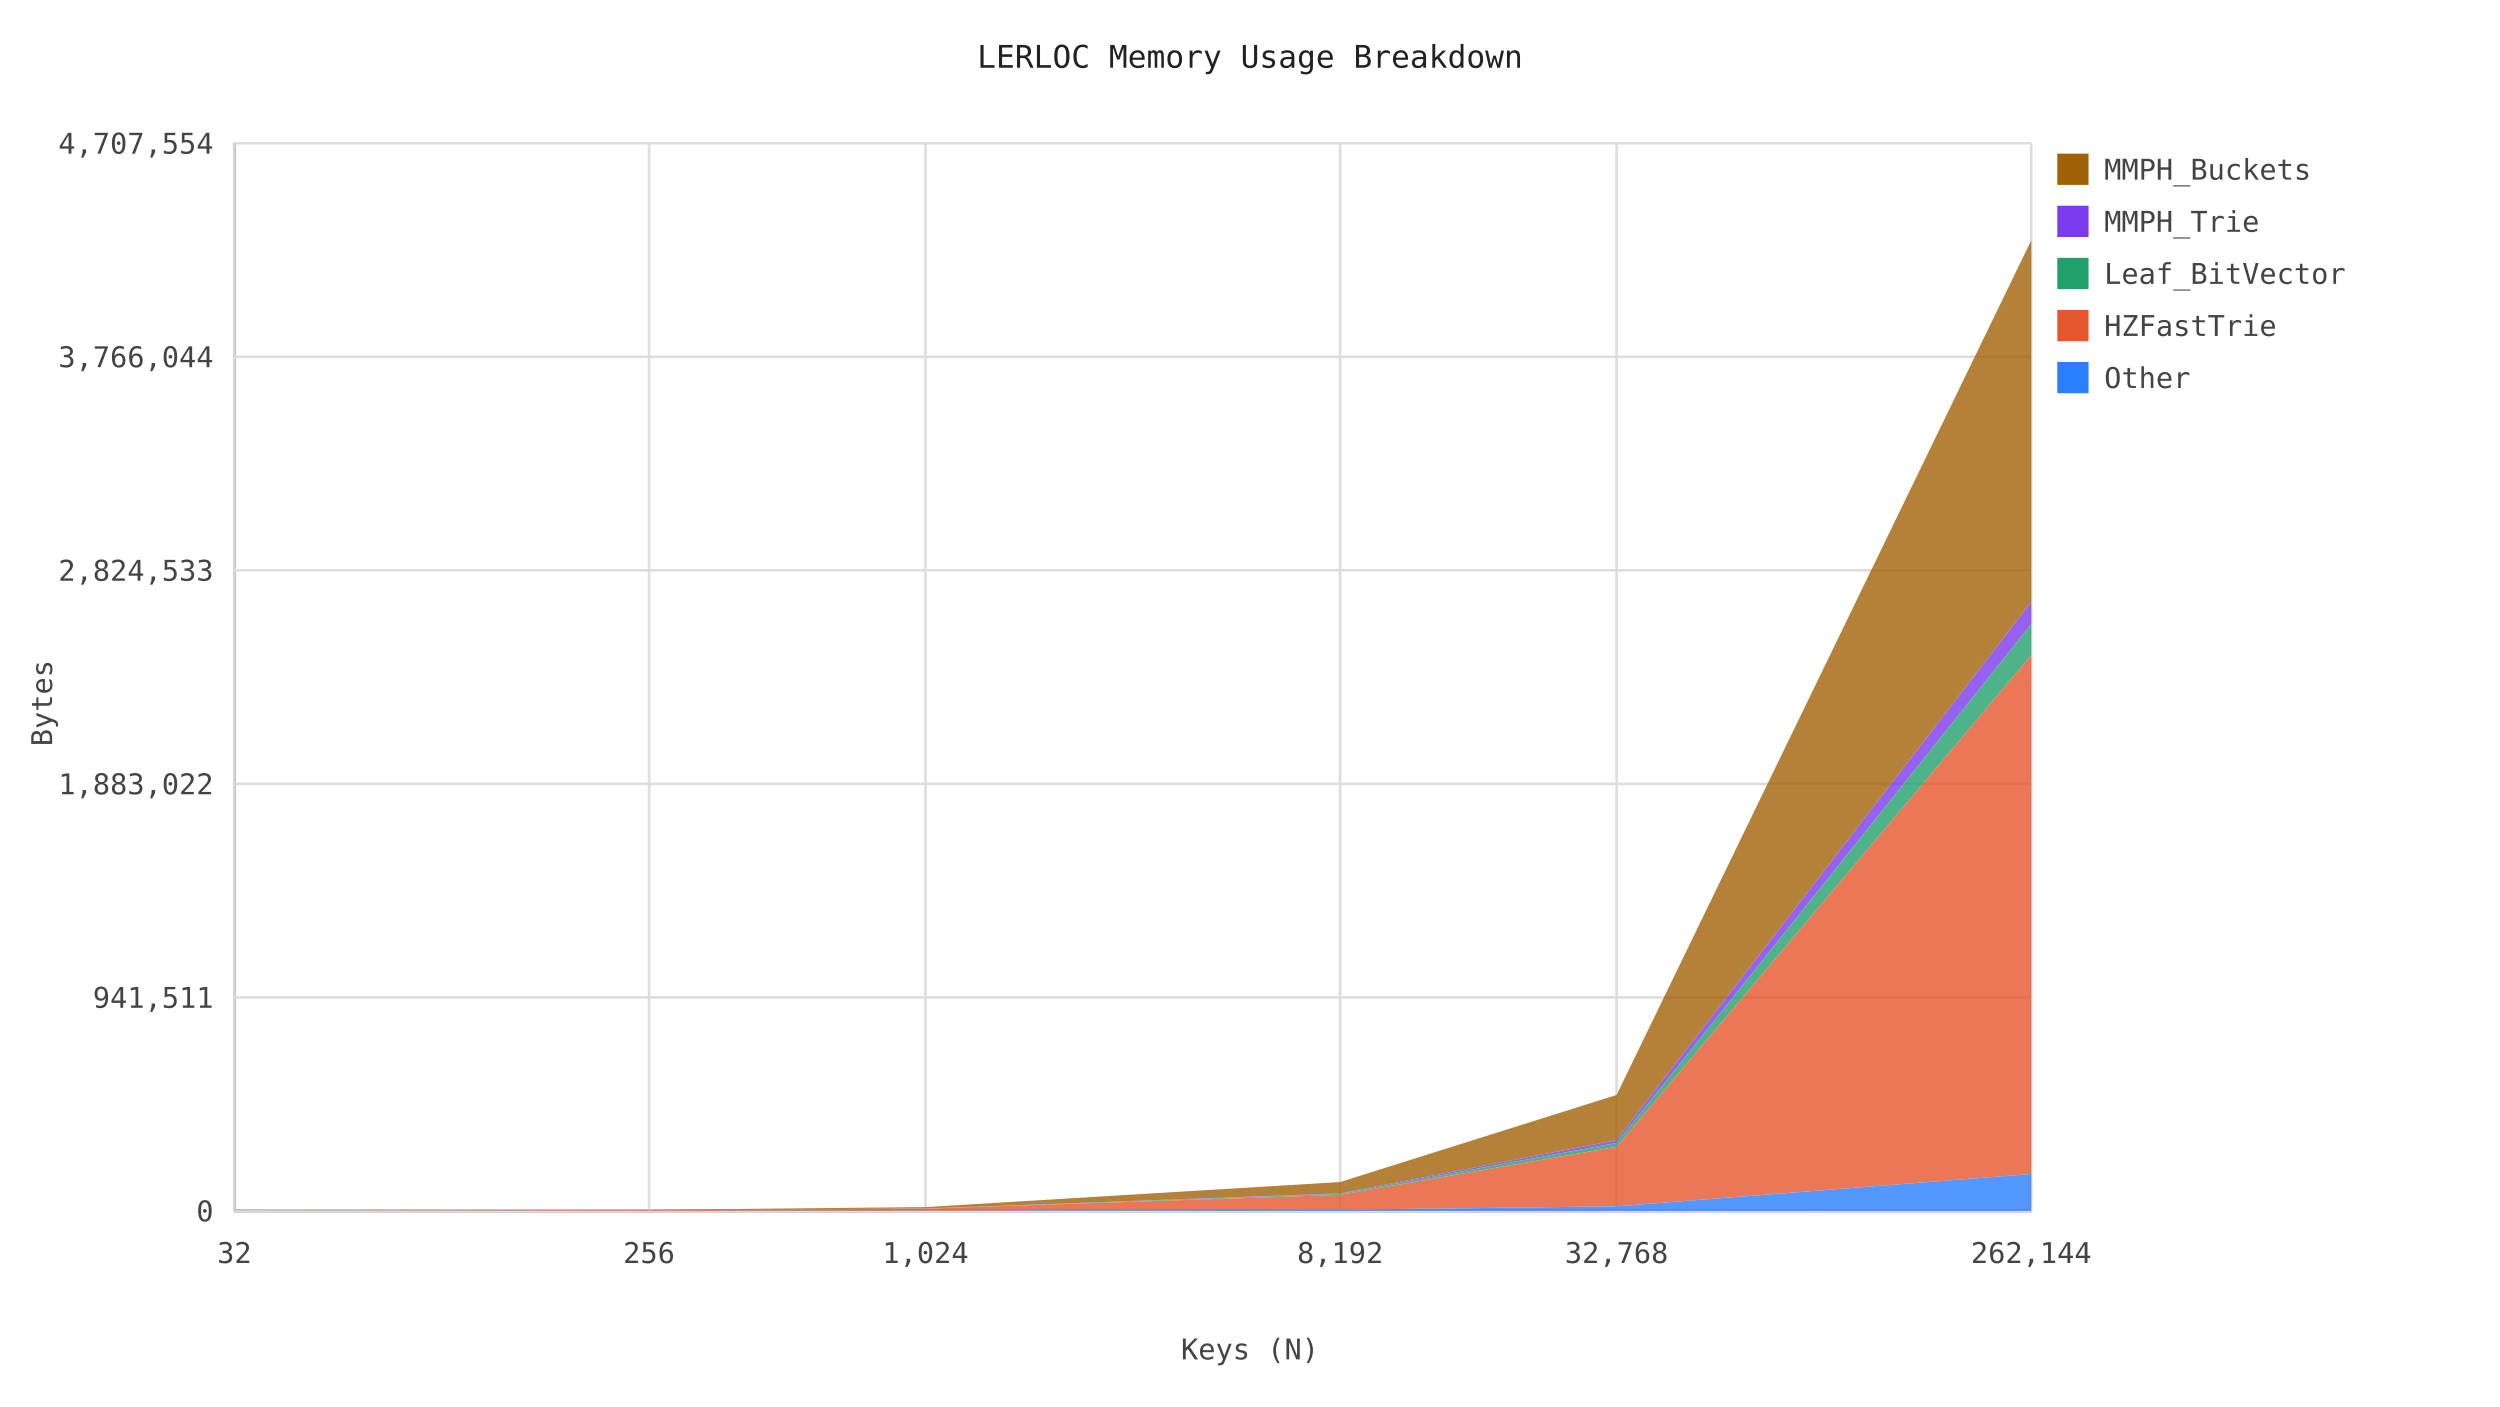
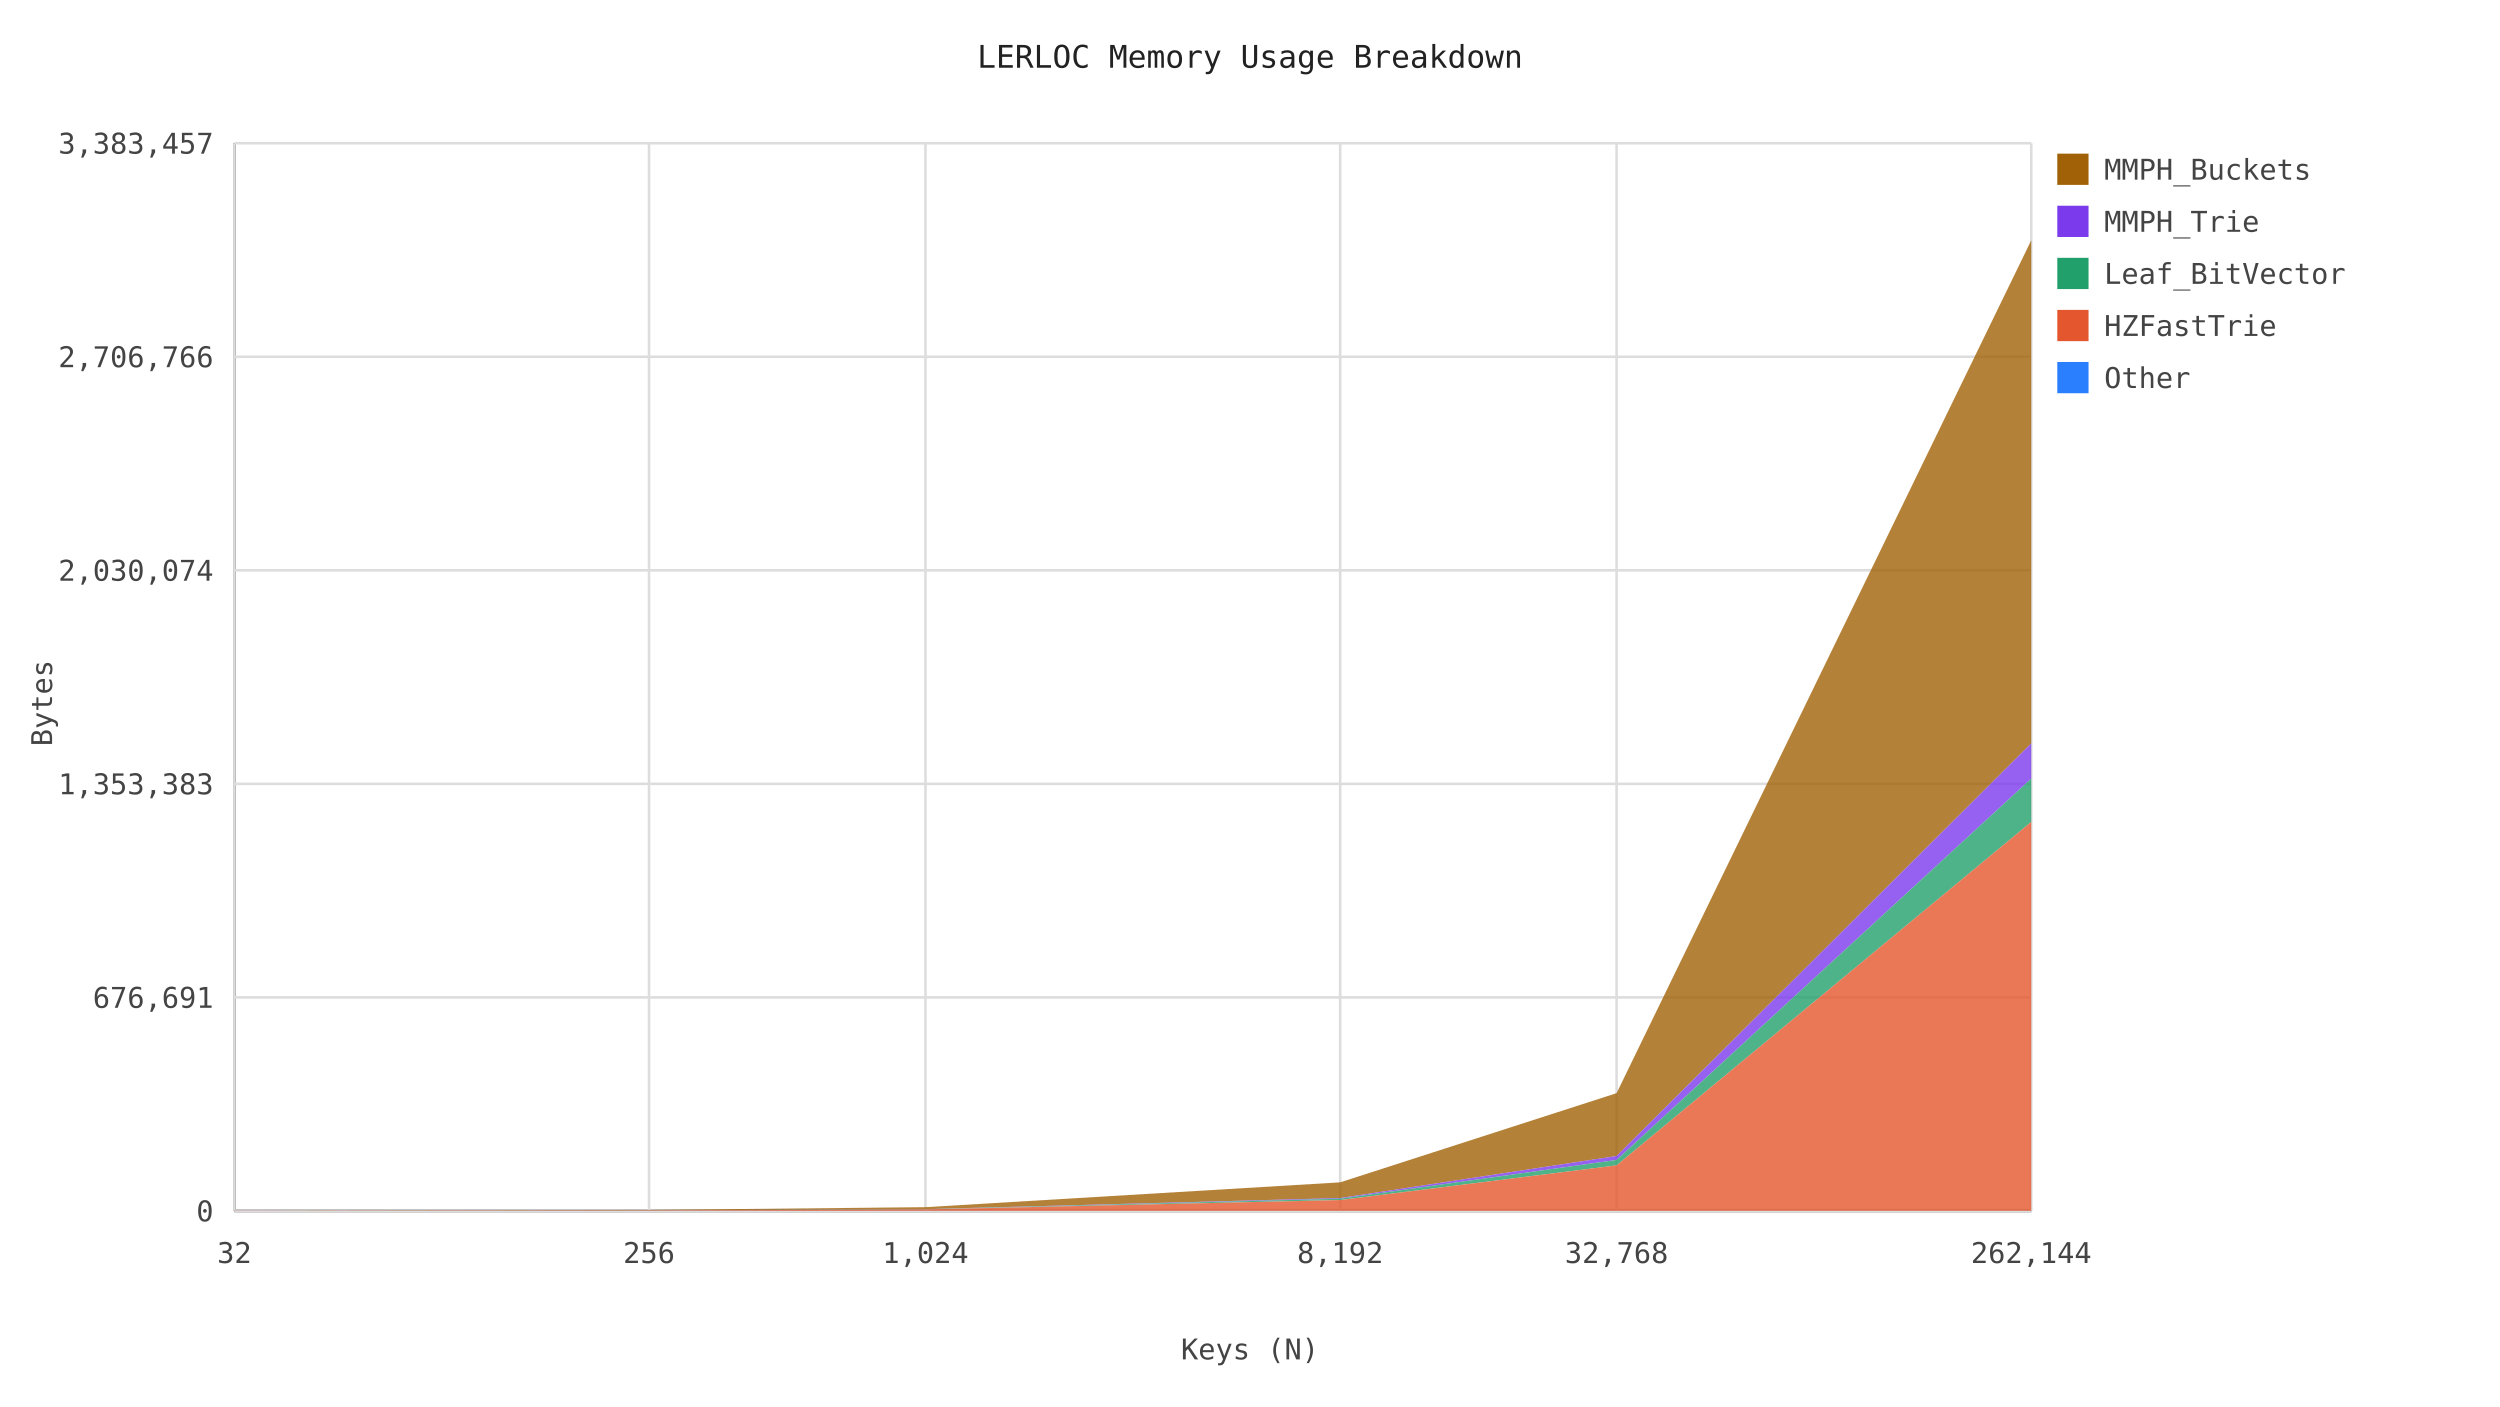
<svg xmlns="http://www.w3.org/2000/svg" width="960.0" height="540.0" viewBox="0 0 960.0 540.0">
  <style>text{font-family:Menlo,Monaco,monospace;font-size:12px;fill:#222} .axis{stroke:#333;stroke-width:1} .grid{stroke:#ddd;stroke-width:1} .label{font-size:11px;fill:#444}</style>
  <text x="480.0" y="26" text-anchor="middle">LERLOC Memory Usage Breakdown</text>
  <line class="axis" x1="90.0" y1="465.0" x2="780.0" y2="465.0" />
  <line class="axis" x1="90.0" y1="55.0" x2="90.0" y2="465.0" />
  <line class="grid" x1="90.0" y1="465.00" x2="780.0" y2="465.00" />
  <text class="label" x="82.0" y="469.00" text-anchor="end">0</text>
  <line class="grid" x1="90.0" y1="383.00" x2="780.0" y2="383.00" />
-   <text class="label" x="82.0" y="387.00" text-anchor="end">941,511</text>
+   <text class="label" x="82.0" y="387.00" text-anchor="end">676,691</text>
  <line class="grid" x1="90.0" y1="301.00" x2="780.0" y2="301.00" />
-   <text class="label" x="82.0" y="305.00" text-anchor="end">1,883,022</text>
+   <text class="label" x="82.0" y="305.00" text-anchor="end">1,353,383</text>
  <line class="grid" x1="90.0" y1="219.00" x2="780.0" y2="219.00" />
-   <text class="label" x="82.0" y="223.00" text-anchor="end">2,824,533</text>
+   <text class="label" x="82.0" y="223.00" text-anchor="end">2,030,074</text>
  <line class="grid" x1="90.0" y1="137.00" x2="780.0" y2="137.00" />
-   <text class="label" x="82.0" y="141.00" text-anchor="end">3,766,044</text>
+   <text class="label" x="82.0" y="141.00" text-anchor="end">2,706,766</text>
  <line class="grid" x1="90.0" y1="55.00" x2="780.0" y2="55.00" />
-   <text class="label" x="82.0" y="59.00" text-anchor="end">4,707,554</text>
+   <text class="label" x="82.0" y="59.00" text-anchor="end">3,383,457</text>
  <line class="grid" x1="90.00" y1="55.0" x2="90.00" y2="465.0" />
  <text class="label" x="90.00" y="485.0" text-anchor="middle">32</text>
  <line class="grid" x1="249.23" y1="55.0" x2="249.23" y2="465.0" />
  <text class="label" x="249.23" y="485.0" text-anchor="middle">256</text>
  <line class="grid" x1="355.38" y1="55.0" x2="355.38" y2="465.0" />
  <text class="label" x="355.38" y="485.0" text-anchor="middle">1,024</text>
  <line class="grid" x1="514.62" y1="55.0" x2="514.62" y2="465.0" />
  <text class="label" x="514.62" y="485.0" text-anchor="middle">8,192</text>
  <line class="grid" x1="620.77" y1="55.0" x2="620.77" y2="465.0" />
  <text class="label" x="620.77" y="485.0" text-anchor="middle">32,768</text>
  <line class="grid" x1="780.00" y1="55.0" x2="780.00" y2="465.0" />
  <text class="label" x="780.00" y="485.0" text-anchor="middle">262,144</text>
-   <polygon fill="#a16207" fill-opacity="0.8" points="90.00,464.91 249.23,464.59 355.38,463.51 514.62,453.89 620.77,420.45 780.00,92.27 780.00,231.13 620.77,437.81 514.62,458.23 355.38,464.06 249.23,464.73 90.00,464.93" />
-   <polygon fill="#7c3aed" fill-opacity="0.8" points="90.00,464.93 249.23,464.73 355.38,464.06 514.62,458.23 620.77,437.81 780.00,231.13 780.00,239.66 620.77,438.89 514.62,458.43 355.38,464.09 249.23,464.74 90.00,464.94" />
-   <polygon fill="#22a06b" fill-opacity="0.8" points="90.00,464.94 249.23,464.74 355.38,464.09 514.62,458.43 620.77,438.89 780.00,239.66 780.00,251.63 620.77,440.39 514.62,458.80 355.38,464.13 249.23,464.75 90.00,464.94" />
-   <polygon fill="#e4572e" fill-opacity="0.8" points="90.00,464.94 249.23,464.75 355.38,464.13 514.62,458.80 620.77,440.39 780.00,251.63 780.00,450.80 620.77,463.21 514.62,464.54 355.38,464.93 249.23,464.97 90.00,464.98" />
-   <polygon fill="#2a7fff" fill-opacity="0.8" points="90.00,464.98 249.23,464.97 355.38,464.93 514.62,464.54 620.77,463.21 780.00,450.80 780.00,465.00 90.00,465.00" />
+   <polygon fill="#a16207" fill-opacity="0.8" points="90.00,464.88 249.23,464.61 355.38,463.55 514.62,454.02 620.77,419.77 780.00,92.27 780.00,285.46 620.77,443.90 514.62,460.04 355.38,464.31 249.23,464.80 90.00,464.91" />
+   <polygon fill="#7c3aed" fill-opacity="0.8" points="90.00,464.91 249.23,464.80 355.38,464.31 514.62,460.04 620.77,443.90 780.00,285.46 780.00,298.99 620.77,445.41 514.62,460.30 355.38,464.34 249.23,464.82 90.00,464.92" />
+   <polygon fill="#22a06b" fill-opacity="0.8" points="90.00,464.92 249.23,464.82 355.38,464.34 514.62,460.30 620.77,445.41 780.00,298.99 780.00,315.62 620.77,447.50 514.62,460.82 355.38,464.41 249.23,464.83 90.00,464.93" />
+   <polygon fill="#e4572e" fill-opacity="0.8" points="90.00,464.93 249.23,464.83 355.38,464.41 514.62,460.82 620.77,447.50 780.00,315.62 780.00,464.98 620.77,464.98 514.62,464.98 355.38,464.98 249.23,464.98 90.00,464.98" />
+   <polygon fill="#2a7fff" fill-opacity="0.8" points="90.00,464.98 249.23,464.98 355.38,464.98 514.62,464.98 620.77,464.98 780.00,464.98 780.00,465.00 90.00,465.00" />
  <rect x="790.0" y="59.0" width="12" height="12" fill="#a16207" />
  <text class="label" x="808.0" y="69.0">MMPH_Buckets</text>
  <rect x="790.0" y="79.0" width="12" height="12" fill="#7c3aed" />
  <text class="label" x="808.0" y="89.0">MMPH_Trie</text>
  <rect x="790.0" y="99.0" width="12" height="12" fill="#22a06b" />
  <text class="label" x="808.0" y="109.0">Leaf_BitVector</text>
  <rect x="790.0" y="119.0" width="12" height="12" fill="#e4572e" />
  <text class="label" x="808.0" y="129.0">HZFastTrie</text>
  <rect x="790.0" y="139.0" width="12" height="12" fill="#2a7fff" />
  <text class="label" x="808.0" y="149.0">Other</text>
  <text class="label" x="480.0" y="522.0" text-anchor="middle">Keys (N)</text>
  <text class="label" transform="translate(20,270.0) rotate(-90)" text-anchor="middle">Bytes</text>
</svg>
